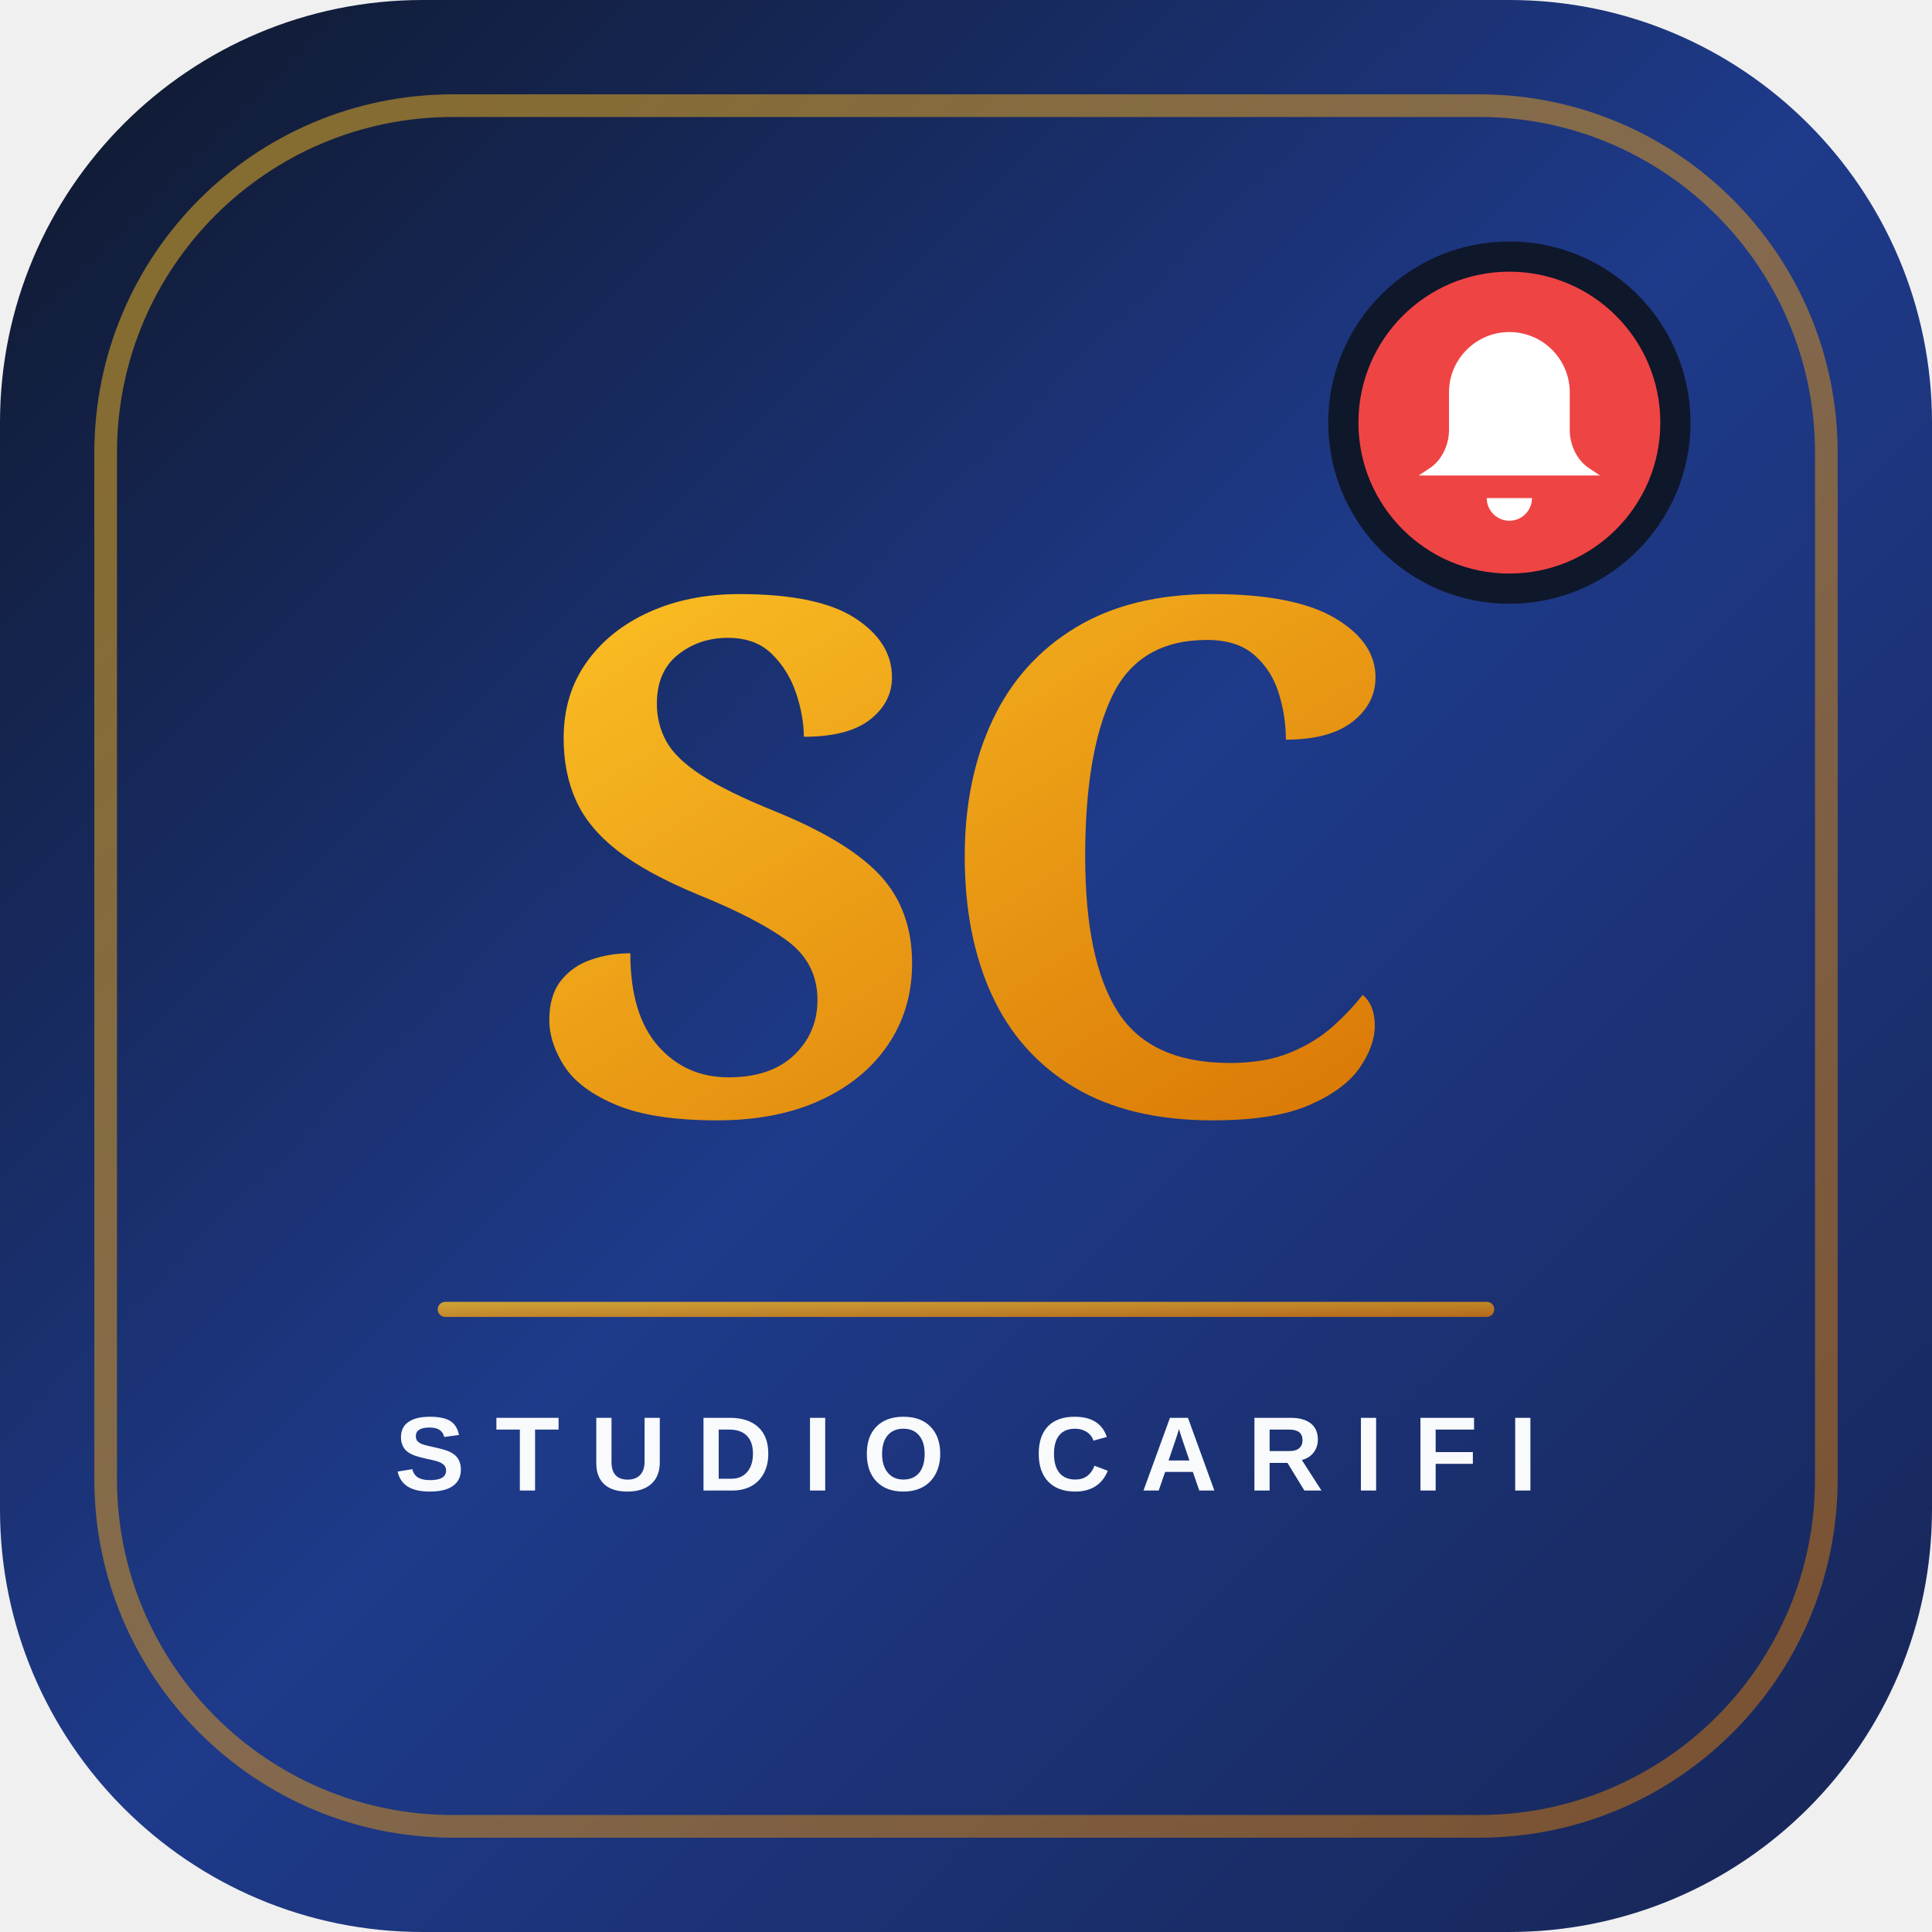
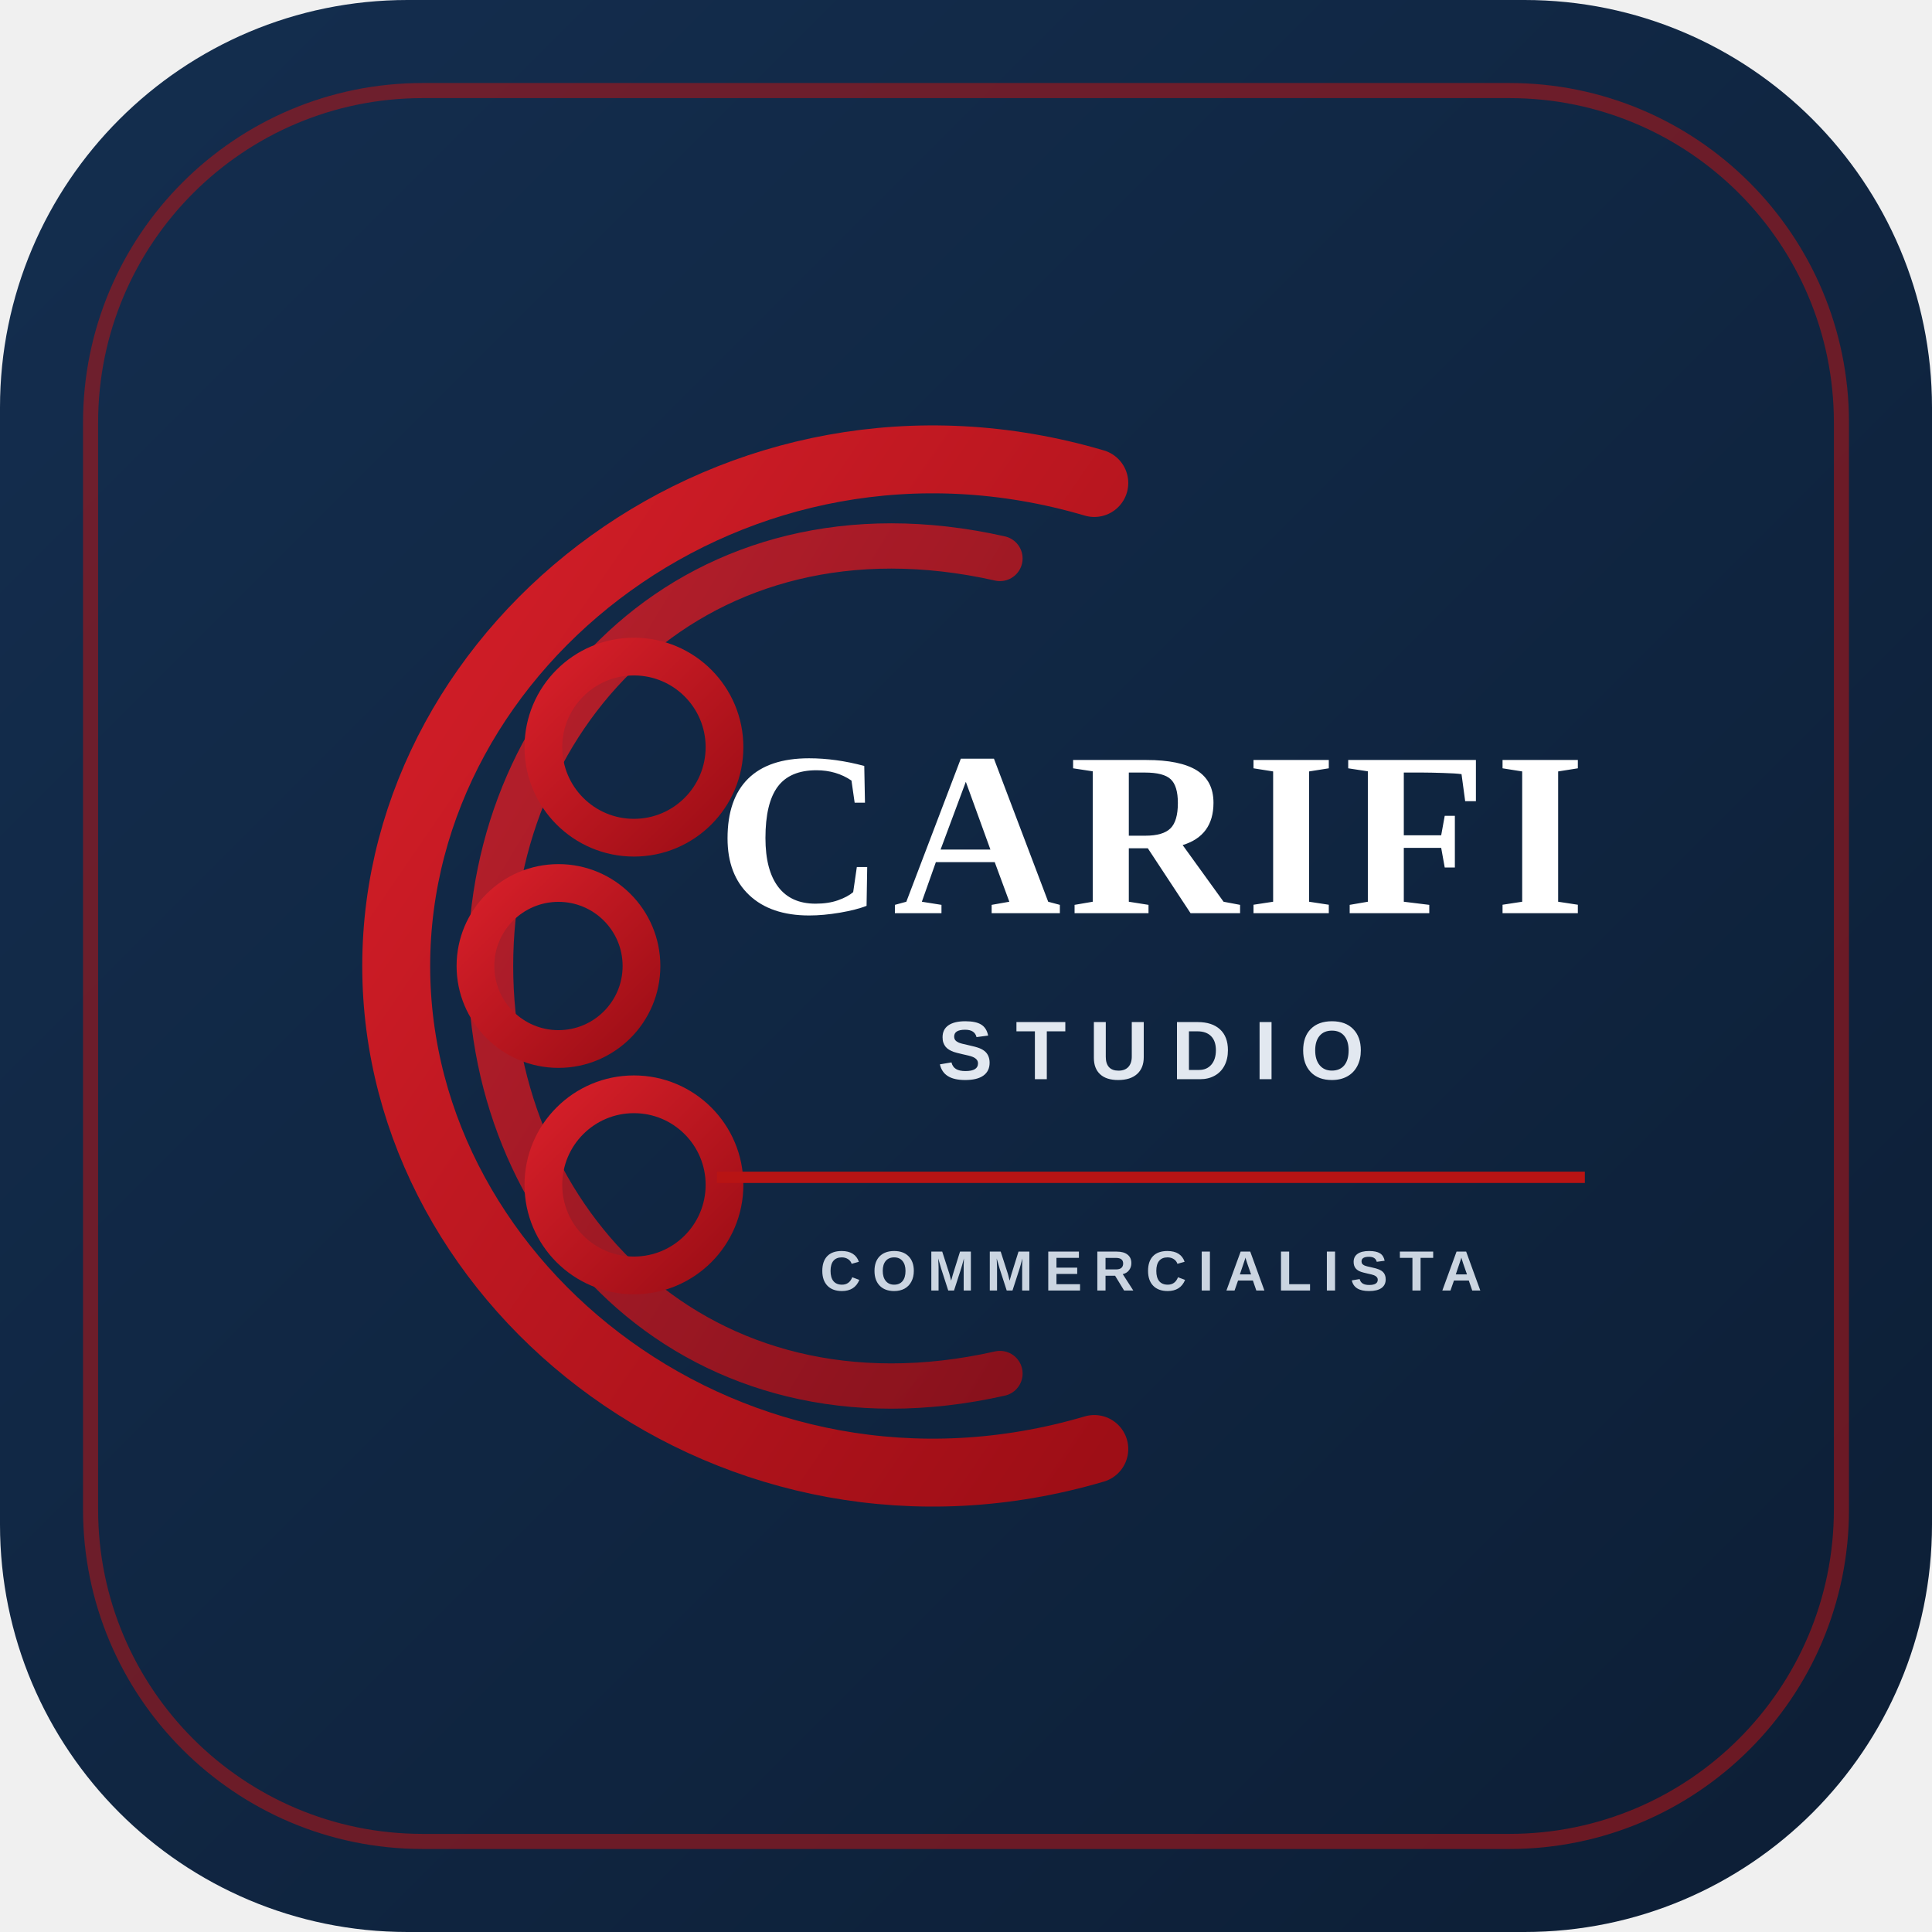
<svg xmlns="http://www.w3.org/2000/svg" viewBox="0 0 512 512" width="512" height="512">
  <defs>
-     <linearGradient id="bgGrad" x1="0%" y1="0%" x2="100%" y2="100%">
-       <stop offset="0%" stop-color="#0f172a" />
-       <stop offset="50%" stop-color="#1e3a8a" />
-       <stop offset="100%" stop-color="#172554" />
+     <linearGradient id="navyBg" x1="0%" y1="0%" x2="100%" y2="100%">
+       <stop offset="0%" stop-color="#142e4f" />
+       <stop offset="100%" stop-color="#0c1e35" />
    </linearGradient>
-     <linearGradient id="goldGrad" x1="0%" y1="0%" x2="100%" y2="100%">
-       <stop offset="0%" stop-color="#fbbf24" />
-       <stop offset="100%" stop-color="#d97706" />
+     <linearGradient id="crimsonGrad" x1="0%" y1="0%" x2="100%" y2="100%">
+       <stop offset="0%" stop-color="#d61f29" />
+       <stop offset="100%" stop-color="#9e0e16" />
    </linearGradient>
  </defs>
-   <rect width="512" height="512" rx="112" fill="url(#bgGrad)" />
-   <rect x="28" y="28" width="456" height="456" rx="92" fill="none" stroke="url(#goldGrad)" stroke-width="6" stroke-opacity="0.5" />
-   <text x="256" y="295" font-family="Georgia, serif" font-size="190" font-weight="bold" fill="url(#goldGrad)" text-anchor="middle" letter-spacing="-6">SC</text>
-   <rect x="116" y="345" width="280" height="4" rx="2" fill="url(#goldGrad)" opacity="0.8" />
-   <text x="256" y="395" font-family="Arial, sans-serif" font-size="28" font-weight="bold" fill="#f8fafc" text-anchor="middle" letter-spacing="8">STUDIO CARIFI</text>
-   <circle cx="400" cy="112" r="44" fill="#ef4444" stroke="#0f172a" stroke-width="8" />
-   <path d="M400 88a16 16 0 0 0-16 16v10c0 4-2 8-5 10l-3 2h48l-3-2c-3-2-5-6-5-10v-10a16 16 0 0 0-16-16zm-6 44a6 6 0 0 0 12 0h-12z" fill="#ffffff" />
+   <rect width="512" height="512" rx="108" fill="url(#navyBg)" />
+   <rect x="24" y="24" width="464" height="464" rx="88" fill="none" stroke="#b81414" stroke-width="4" stroke-opacity="0.55" />
+   <path d="M290 128 C195 100, 105 170, 105 256 C105 342, 195 412, 290 384" fill="none" stroke="url(#crimsonGrad)" stroke-width="18" stroke-linecap="round" />
+   <path d="M265 148 C185 130, 130 188, 130 256 C130 324, 185 382, 265 364" fill="none" stroke="url(#crimsonGrad)" stroke-width="12" stroke-linecap="round" opacity="0.85" />
+   <circle cx="168" cy="198" r="24" fill="none" stroke="url(#crimsonGrad)" stroke-width="10" />
+   <circle cx="148" cy="256" r="22" fill="none" stroke="url(#crimsonGrad)" stroke-width="10" />
+   <circle cx="168" cy="314" r="24" fill="none" stroke="url(#crimsonGrad)" stroke-width="10" />
+   <text x="305" y="242" font-family="Georgia, 'Times New Roman', serif" font-size="62" font-weight="bold" fill="#ffffff" text-anchor="middle" letter-spacing="2">CARIFI</text>
+   <text x="305" y="286" font-family="Arial, sans-serif" font-size="22" font-weight="bold" fill="#e2e8f0" text-anchor="middle" letter-spacing="6">STUDIO</text>
+   <line x1="190" y1="312" x2="420" y2="312" stroke="#b81414" stroke-width="3" />
+   <text x="305" y="342" font-family="Arial, sans-serif" font-size="15" font-weight="bold" fill="#cbd5e1" text-anchor="middle" letter-spacing="3">COMMERCIALISTA</text>
</svg>
